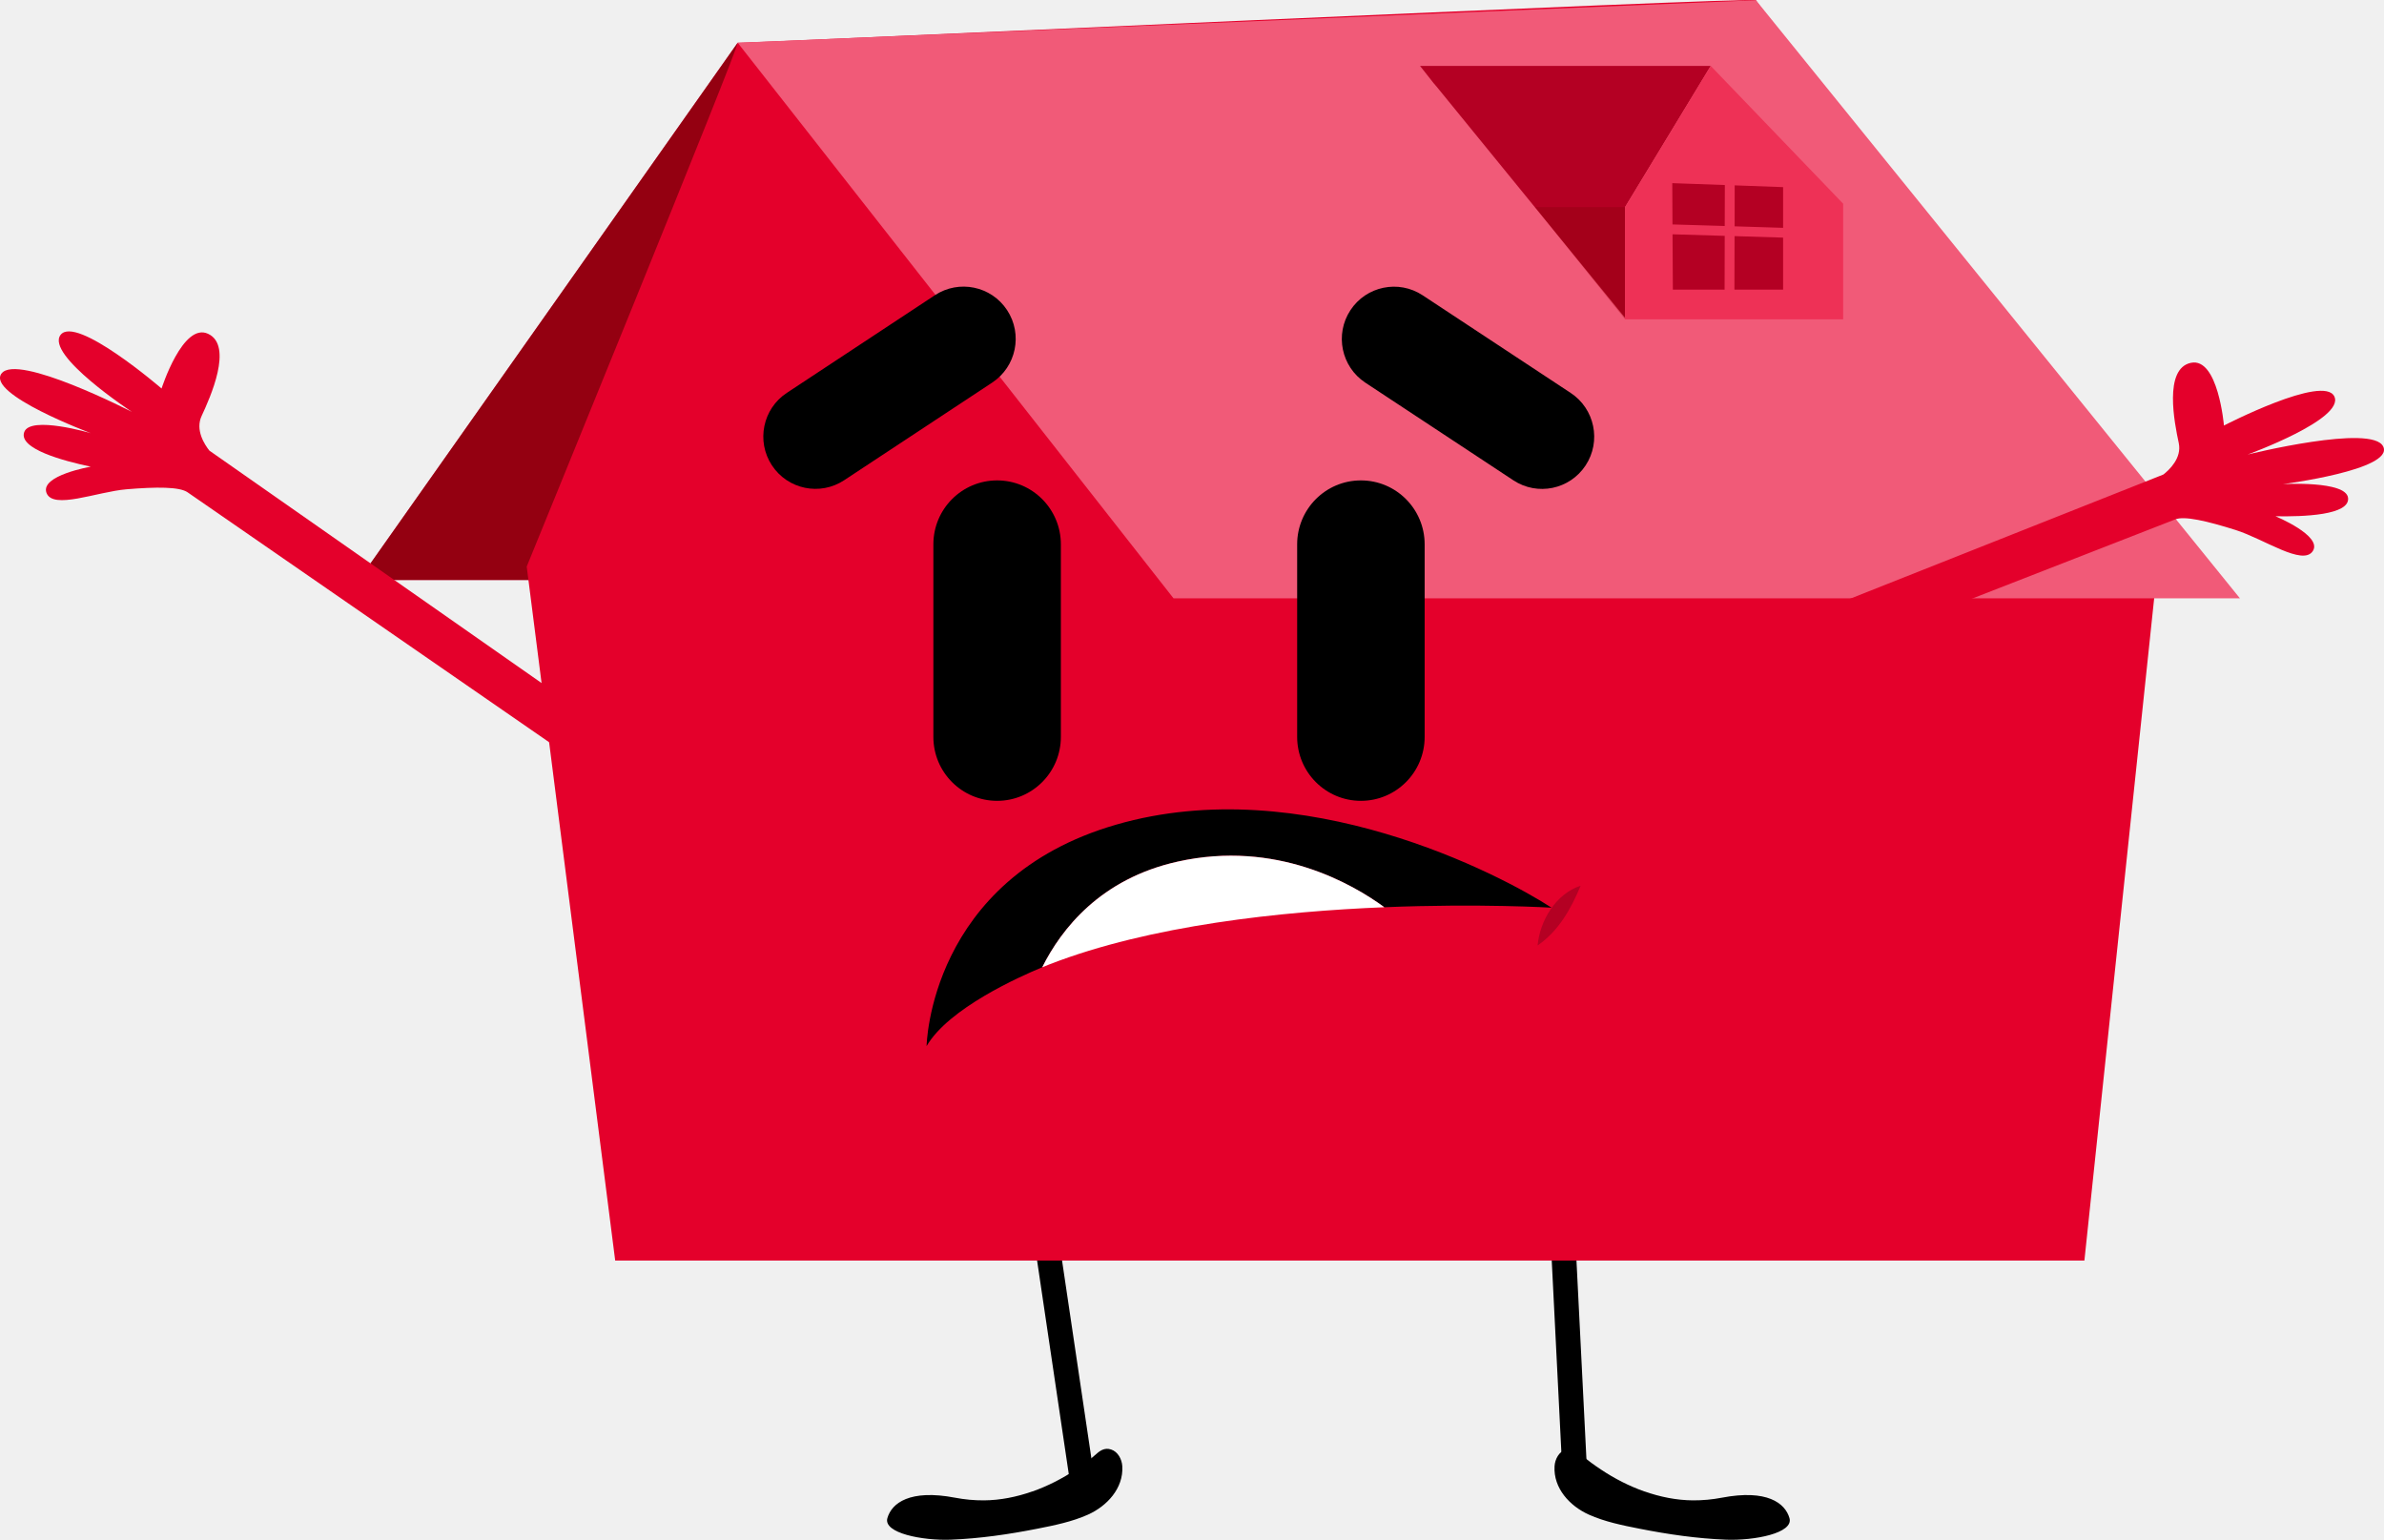
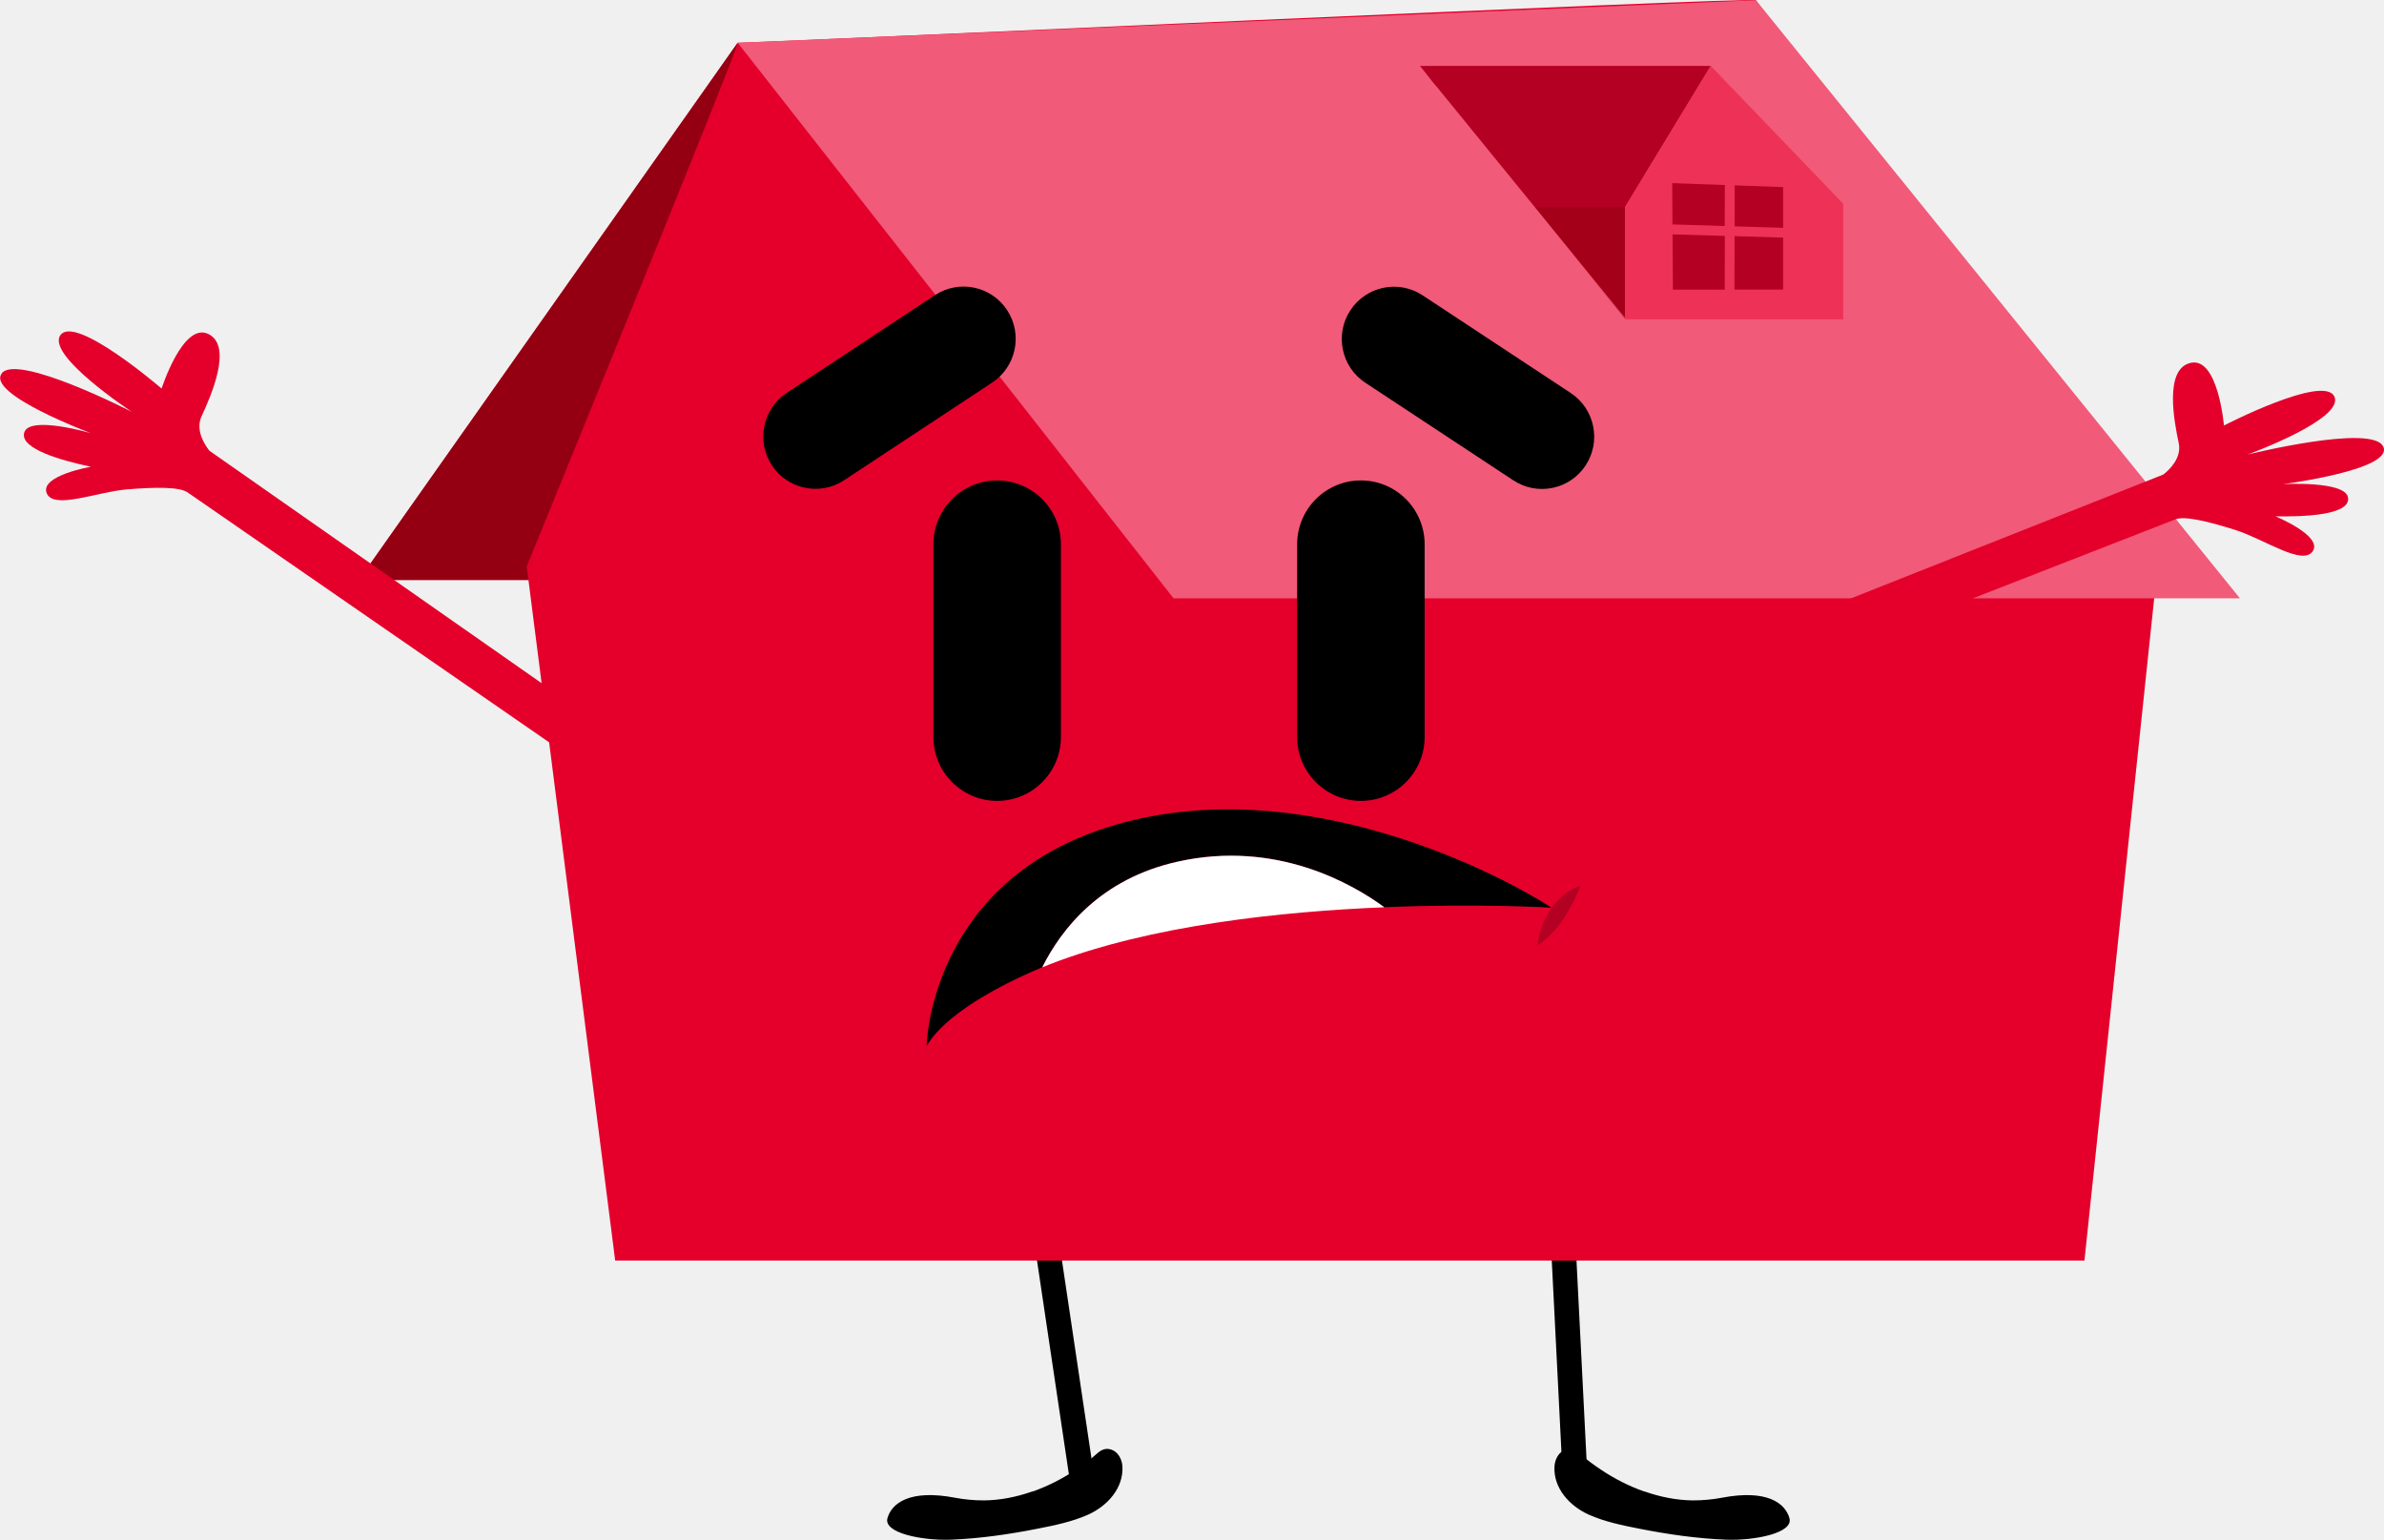
- <svg xmlns="http://www.w3.org/2000/svg" viewBox="0 0 339.904 219.547" version="1.1" id="svg15" width="339.904" height="219.547">
-   <defs id="defs1">
-     <style id="style1">
-       .cls-1 {
-         opacity: .3;
-       }
- 
+ <svg xmlns="http://www.w3.org/2000/svg" id="Capa_1" data-name="Capa 1" viewBox="0 0 339.9 219.55">
+   <defs>
+     <style>
      .cls-1, .cls-2, .cls-3 {
        fill: #b40023;
-       }
- 
-       .cls-1, .cls-3 {
-         mix-blend-mode: multiply;
      }

      .cls-4 {
        fill: #f15a78;
      }

      .cls-5 {
        fill: #fff;
      }

      .cls-6 {
        fill: #e4002b;
      }

-       .cls-7 {
+       .cls-2 {
+         opacity: .6;
+       }
+ 
+       .cls-2, .cls-7, .cls-3 {
        isolation: isolate;
      }

-       .cls-3 {
-         opacity: .6;
+       .cls-2, .cls-3 {
+         mix-blend-mode: multiply;
      }

      .cls-8 {
        fill: #ee3156;
      }
+ 
+       .cls-3 {
+         opacity: .3;
+       }
    </style>
  </defs>
-   <g class="cls-7" id="g15" transform="matrix(0.9288574,0,0,0.931287,1.9239521e-4,7.6108779e-4)">
+   <g id="g15" class="cls-7">
    <g id="Capa_2" data-name="Capa 2">
      <g id="Layer_3" data-name="Layer 3">
        <g id="g14">
-           <polygon class="cls-2" points="113.23,6.54 55.07,88.8 118.11,88.8 " id="polygon1" />
-           <polygon class="cls-3" points="113.23,6.54 55.07,88.8 118.11,88.8 " id="polygon2" />
+           <polygon id="polygon1" class="cls-1" points="105.17 6.09 51.15 82.7 109.71 82.7 105.17 6.09" />
+           <polygon id="polygon2" class="cls-2" points="105.17 6.09 51.15 82.7 109.71 82.7 105.17 6.09" />
          <g id="g2">
-             <rect x="161.43" y="187.93" width="3.79" height="39.89" transform="rotate(-8.46,163.3218,207.9076)" id="rect2" />
-             <path d="m 158.47,228.34 c -2.42,0.85 -4.94,1.35 -7.42,1.37 -1.5,0.01 -2.99,-0.13 -4.46,-0.41 -6.92,-1.32 -9.72,0.82 -10.38,3.13 -0.66,2.31 5.44,3.46 9.72,3.3 4.45,-0.17 8.93,-0.82 13.29,-1.68 2.61,-0.51 5.36,-1.07 7.79,-2.16 2.9,-1.3 5.46,-4.02 5.26,-7.41 -0.07,-1.09 -0.68,-2.22 -1.72,-2.56 -1.04,-0.34 -1.77,0.22 -2.48,0.87 -0.9,0.82 -1.93,1.54 -2.94,2.21 -2.07,1.38 -4.31,2.52 -6.66,3.35 z" id="path2" />
+             <rect id="rect2" x="149.94" y="175.02" width="3.52" height="37.15" transform="translate(-26.89 24.49) rotate(-8.48)" />
+             <path id="path2" d="M147.2,212.65c-2.25.79-4.59,1.26-6.89,1.28-1.39,0-2.78-.12-4.14-.38-6.43-1.23-9.03.76-9.64,2.91s5.05,3.22,9.03,3.07c4.13-.16,8.29-.76,12.34-1.56,2.42-.47,4.98-1,7.24-2.01,2.69-1.21,5.07-3.74,4.89-6.9-.07-1.02-.63-2.07-1.6-2.38-.97-.32-1.64.2-2.3.81-.84.76-1.79,1.43-2.73,2.06-1.92,1.29-4,2.35-6.19,3.12h0Z" />
          </g>
          <g id="g3">
-             <rect x="238.91" y="187.54" width="3.79" height="39.89" transform="rotate(177.12,240.8098,207.4757)" id="rect3" />
-             <path d="m 252.42,228.34 c 2.42,0.85 4.94,1.35 7.42,1.37 1.5,0.01 2.99,-0.13 4.46,-0.41 6.92,-1.32 9.72,0.82 10.38,3.13 0.66,2.31 -5.44,3.46 -9.72,3.3 -4.45,-0.17 -8.93,-0.82 -13.29,-1.68 -2.61,-0.51 -5.36,-1.07 -7.79,-2.16 -2.9,-1.3 -5.46,-4.02 -5.26,-7.41 0.07,-1.09 0.68,-2.22 1.72,-2.56 1.04,-0.34 1.77,0.22 2.48,0.87 0.9,0.82 1.93,1.54 2.94,2.21 2.07,1.38 4.31,2.52 6.66,3.35 z" id="path3" />
+             <rect id="rect3" x="221.92" y="174.64" width="3.52" height="37.15" transform="translate(-9.45 11.51) rotate(-2.89)" />
+             <path id="path3" d="M234.46,212.65c2.25.79,4.59,1.26,6.89,1.28,1.39,0,2.78-.12,4.14-.38,6.43-1.23,9.03.76,9.64,2.91s-5.05,3.22-9.03,3.07c-4.13-.16-8.29-.76-12.34-1.56-2.42-.47-4.98-1-7.24-2.01-2.69-1.21-5.07-3.74-4.89-6.9.07-1.02.63-2.07,1.6-2.38.97-.32,1.64.2,2.3.81.84.76,1.79,1.43,2.73,2.06,1.92,1.29,4,2.35,6.19,3.12h0Z" />
          </g>
-           <path class="cls-6" d="m 0.24,57.18 c 2.39,-3.16 20.01,5.88 20.01,5.88 0,0 -13.31,-8.72 -10.95,-11.79 2.37,-3.08 15.5,8.21 15.5,8.21 0,0 3.27,-10.2 7.15,-8.37 3.89,1.82 0.31,9.76 -1,12.57 -1.01,2.16 0.46,4.39 1.19,5.31 10.58,7.38 70.34,49.09 70.34,49.09 l -5.06,4.61 c 0,0 -68.6,-47.3 -68.6,-47.3 -1.23,-0.88 -4.83,-0.86 -9.39,-0.48 -4.56,0.38 -11.34,3.19 -12.3,0.53 -0.96,-2.66 6.8,-3.99 6.8,-3.99 C 9.74,70.57 2.8,68.71 3.72,66.15 c 0.92,-2.57 10.23,0.17 10.23,0.17 0,0 -16.09,-5.99 -13.71,-9.15 z" id="path4" />
-           <path class="cls-6" d="M 80.85,86.74 94.43,192.99 H 319.95 L 331.86,80.23 c 0,0 -62.33,-79.64 -62.33,-80.2 0,-0.56 -156.86,6.7 -156.3,6.51 0.56,-0.19 -32.38,80.2 -32.38,80.2 z" id="path5" />
-           <polygon class="cls-4" points="269.53,0.03 113.23,6.54 180.13,91.6 343.82,91.6 " id="polygon5" />
-           <rect x="143.27" y="73.55" width="19.57" height="49.06" rx="9.79" ry="9.79" id="rect5" />
-           <rect x="217.31" y="37.76" width="16.01" height="43.22" rx="8.01" ry="8.01" transform="rotate(123.34,225.3248,59.37746)" id="rect6" />
-           <rect x="128.54" y="37.76" width="16.01" height="43.22" rx="8.01" ry="8.01" transform="rotate(56.66,136.5474,59.35899)" id="rect7" />
-           <rect x="199.11" y="73.55" width="19.57" height="49.06" rx="9.79" ry="9.79" transform="rotate(180,208.895,98.08)" id="rect8" />
-           <g id="g9" transform="rotate(180,190.195,137.4095)">
-             <path d="m 220.41,126.73 c -2.94,5.87 -8.94,13.55 -20.77,16.17 -15.18,3.37 -26.91,-3.45 -31.74,-6.98 -14.7,0.6 -25.67,-0.07 -25.67,-0.07 7.71,5.01 38.14,21 66.84,12.71 28.7,-8.28 29.09,-33.9 29.09,-33.9 -3.37,5.78 -14.22,10.61 -17.75,12.07 z" id="path8" />
-             <path class="cls-5" d="m 199.64,142.9 c 11.83,-2.63 17.83,-10.31 20.77,-16.17 -0.71,0.29 -1.13,0.45 -1.13,0.45 -15.46,5.99 -35.58,8.1 -51.38,8.74 4.82,3.53 16.56,10.36 31.74,6.98 z" id="path9" />
+           <path id="path4" class="cls-6" d="M.22,53.25c2.22-2.94,18.59,5.48,18.59,5.48,0,0-12.36-8.12-10.17-10.98,2.2-2.87,14.4,7.65,14.4,7.65,0,0,3.04-9.5,6.64-7.79,3.61,1.69.29,9.09-.93,11.71-.94,2.01.43,4.09,1.11,4.95,9.83,6.87,65.34,45.72,65.34,45.72l-4.7,4.29-63.72-44.05c-1.14-.82-4.49-.8-8.72-.45s-10.53,2.97-11.42.49,6.32-3.72,6.32-3.72c-3.89-.82-10.34-2.55-9.48-4.94.85-2.39,9.5.16,9.5.16,0,0-14.95-5.58-12.73-8.52h0Z" />
+           <path id="path5" class="cls-6" d="M75.1,80.78l12.61,98.95h209.48l11.06-105.01S250.36.55,250.36.03,104.65,6.27,105.17,6.09c.52-.18-30.08,74.69-30.08,74.69h0Z" />
+           <polygon id="polygon5" class="cls-4" points="250.36 .03 105.17 6.09 167.32 85.31 319.36 85.31 250.36 .03" />
+           <path id="rect5" d="M142.17,68.5h0c5.02,0,9.09,4.08,9.09,9.12v27.45c0,5.04-4.07,9.12-9.09,9.12h0c-5.02,0-9.09-4.08-9.09-9.12v-27.45c0-5.04,4.07-9.12,9.09-9.12Z" />
+           <path id="rect6" d="M226.07,66.36h0c-2.26,3.44-6.87,4.39-10.3,2.13l-21.11-13.92c-3.43-2.26-4.39-6.89-2.13-10.33h0c2.26-3.44,6.87-4.39,10.3-2.13l21.11,13.92c3.43,2.26,4.39,6.89,2.13,10.33Z" />
+           <path id="rect7" d="M143.59,44.22h0c2.26,3.44,1.3,8.06-2.13,10.33l-21.11,13.92c-3.43,2.26-8.05,1.31-10.3-2.13h0c-2.26-3.44-1.3-8.06,2.13-10.33l21.11-13.92c3.43-2.26,8.05-1.31,10.3,2.13Z" />
+           <path id="rect8" d="M194.03,114.19h0c-5.02,0-9.09-4.08-9.09-9.12v-27.45c0-5.04,4.07-9.12,9.09-9.12h0c5.02,0,9.09,4.08,9.09,9.12v27.45c0,5.04-4.07,9.12-9.09,9.12Z" />
+           <g id="g9">
+             <path id="path8" d="M148.6,137.91c2.73-5.47,8.3-12.62,19.29-15.06,14.1-3.14,25,3.21,29.48,6.5,13.65-.56,23.84.07,23.84.07-7.16-4.67-35.43-19.56-62.08-11.84-26.66,7.71-27.02,31.57-27.02,31.57,3.13-5.38,13.21-9.88,16.49-11.24h0Z" />
+             <path id="path9" class="cls-5" d="M167.89,122.86c-10.99,2.45-16.56,9.6-19.29,15.06.66-.27,1.05-.42,1.05-.42,14.36-5.58,33.05-7.54,47.72-8.14-4.48-3.29-15.38-9.65-29.48-6.5Z" />
          </g>
-           <path class="cls-6" d="M 365.82,68.38 C 364.21,64.83 345,69.59 345,69.59 c 0,0 14.93,-5.41 13.32,-8.88 -1.61,-3.47 -16.95,4.44 -16.95,4.44 0,0 -0.89,-10.49 -5.08,-9.6 -4.2,0.89 -2.5,9.28 -1.86,12.27 0.5,2.29 -1.43,4.11 -2.36,4.83 -11.97,4.73 -79.58,31.47 -79.58,31.47 l 3.9,5.54 c 0,0 77.5,-30.14 77.5,-30.14 1.39,-0.57 4.9,0.25 9.26,1.62 4.36,1.37 10.33,5.57 11.86,3.23 1.53,-2.34 -5.73,-5.33 -5.73,-5.33 4.28,0.08 11.46,-0.16 11.14,-2.82 -0.32,-2.66 -10.01,-2.1 -10.01,-2.1 0,0 17.03,-2.18 15.42,-5.73 z" id="path10" />
-           <polyline class="cls-2" points="220.04 12.68 249.44 48.66 249.44 31.71 262.59 10.09 217.97 10.09 220.56 13.37" id="polyline10" />
-           <polygon class="cls-8" points="249.44,48.89 249.44,31.71 262.59,10.09 282.92,31.19 282.92,48.89 " id="polygon10" />
-           <polygon class="cls-1" points="249.44,48.89 235.63,31.71 249.44,31.71 " id="polygon11" />
-           <path class="cls-2" d="m 242.622,135.606 c -1.493,3.573 -3.364,6.911 -6.605,9.15 0.355,-3.833 2.819,-7.929 6.605,-9.15 z" id="path11" />
+           <path id="path10" class="cls-6" d="M339.79,63.68c-1.5-3.31-19.34,1.13-19.34,1.13,0,0,13.87-5.04,12.37-8.27-1.5-3.23-15.74,4.13-15.74,4.13,0,0-.83-9.77-4.72-8.94-3.9.83-2.32,8.64-1.73,11.43.46,2.13-1.33,3.83-2.19,4.5-11.12,4.4-73.92,29.31-73.92,29.31l3.62,5.16,71.99-28.07c1.29-.53,4.55.23,8.6,1.51,4.05,1.28,9.6,5.19,11.02,3.01s-5.32-4.96-5.32-4.96c3.98.07,10.64-.15,10.35-2.63-.3-2.48-9.3-1.96-9.3-1.96,0,0,15.82-2.03,14.32-5.34h0Z" />
+           <polyline id="polyline10" class="cls-1" points="204.39 11.81 231.69 45.32 231.69 29.53 243.91 9.4 202.46 9.4 204.87 12.45" />
+           <polygon id="polygon10" class="cls-8" points="231.69 45.53 231.69 29.53 243.91 9.4 262.79 29.05 262.79 45.53 231.69 45.53" />
+           <polygon id="polygon11" class="cls-3" points="231.69 45.53 218.87 29.53 231.69 29.53 231.69 45.53" />
+           <path id="path11" class="cls-1" d="M225.36,126.29c-1.39,3.33-3.12,6.44-6.14,8.52.33-3.57,2.62-7.38,6.14-8.52Z" />
          <g id="g13">
-             <path class="cls-2" d="m 264.76,28.33 -8.07,-0.29 c 0,0.12 0.02,3.01 0.03,6.32 l 8.02,0.24 0.02,-6.28 z" id="path12" />
-             <polygon class="cls-2" points="266.25,36.15 266.23,44.34 273.7,44.34 273.7,36.38 " id="polygon12" />
-             <polygon class="cls-2" points="266.26,34.65 273.7,34.88 273.7,28.65 266.27,28.38 " id="polygon13" />
-             <path class="cls-2" d="m 256.73,35.86 c 0.02,4.18 0.05,8.48 0.05,8.48 h 7.94 l 0.02,-8.23 -8.01,-0.24 z" id="path13" />
+             <path id="path12" class="cls-1" d="M245.92,26.38l-7.5-.27c0,.11.02,2.8.03,5.89l7.45.22.02-5.85h0Z" />
+             <polygon id="polygon12" class="cls-1" points="247.31 33.67 247.29 41.29 254.23 41.29 254.23 33.88 247.31 33.67" />
+             <polygon id="polygon13" class="cls-1" points="247.32 32.27 254.23 32.48 254.23 26.68 247.33 26.43 247.32 32.27" />
+             <path id="path13" class="cls-1" d="M238.47,33.4c.02,3.89.05,7.9.05,7.9h7.38l.02-7.66-7.44-.22h0Z" />
          </g>
        </g>
      </g>
    </g>
  </g>
</svg>
